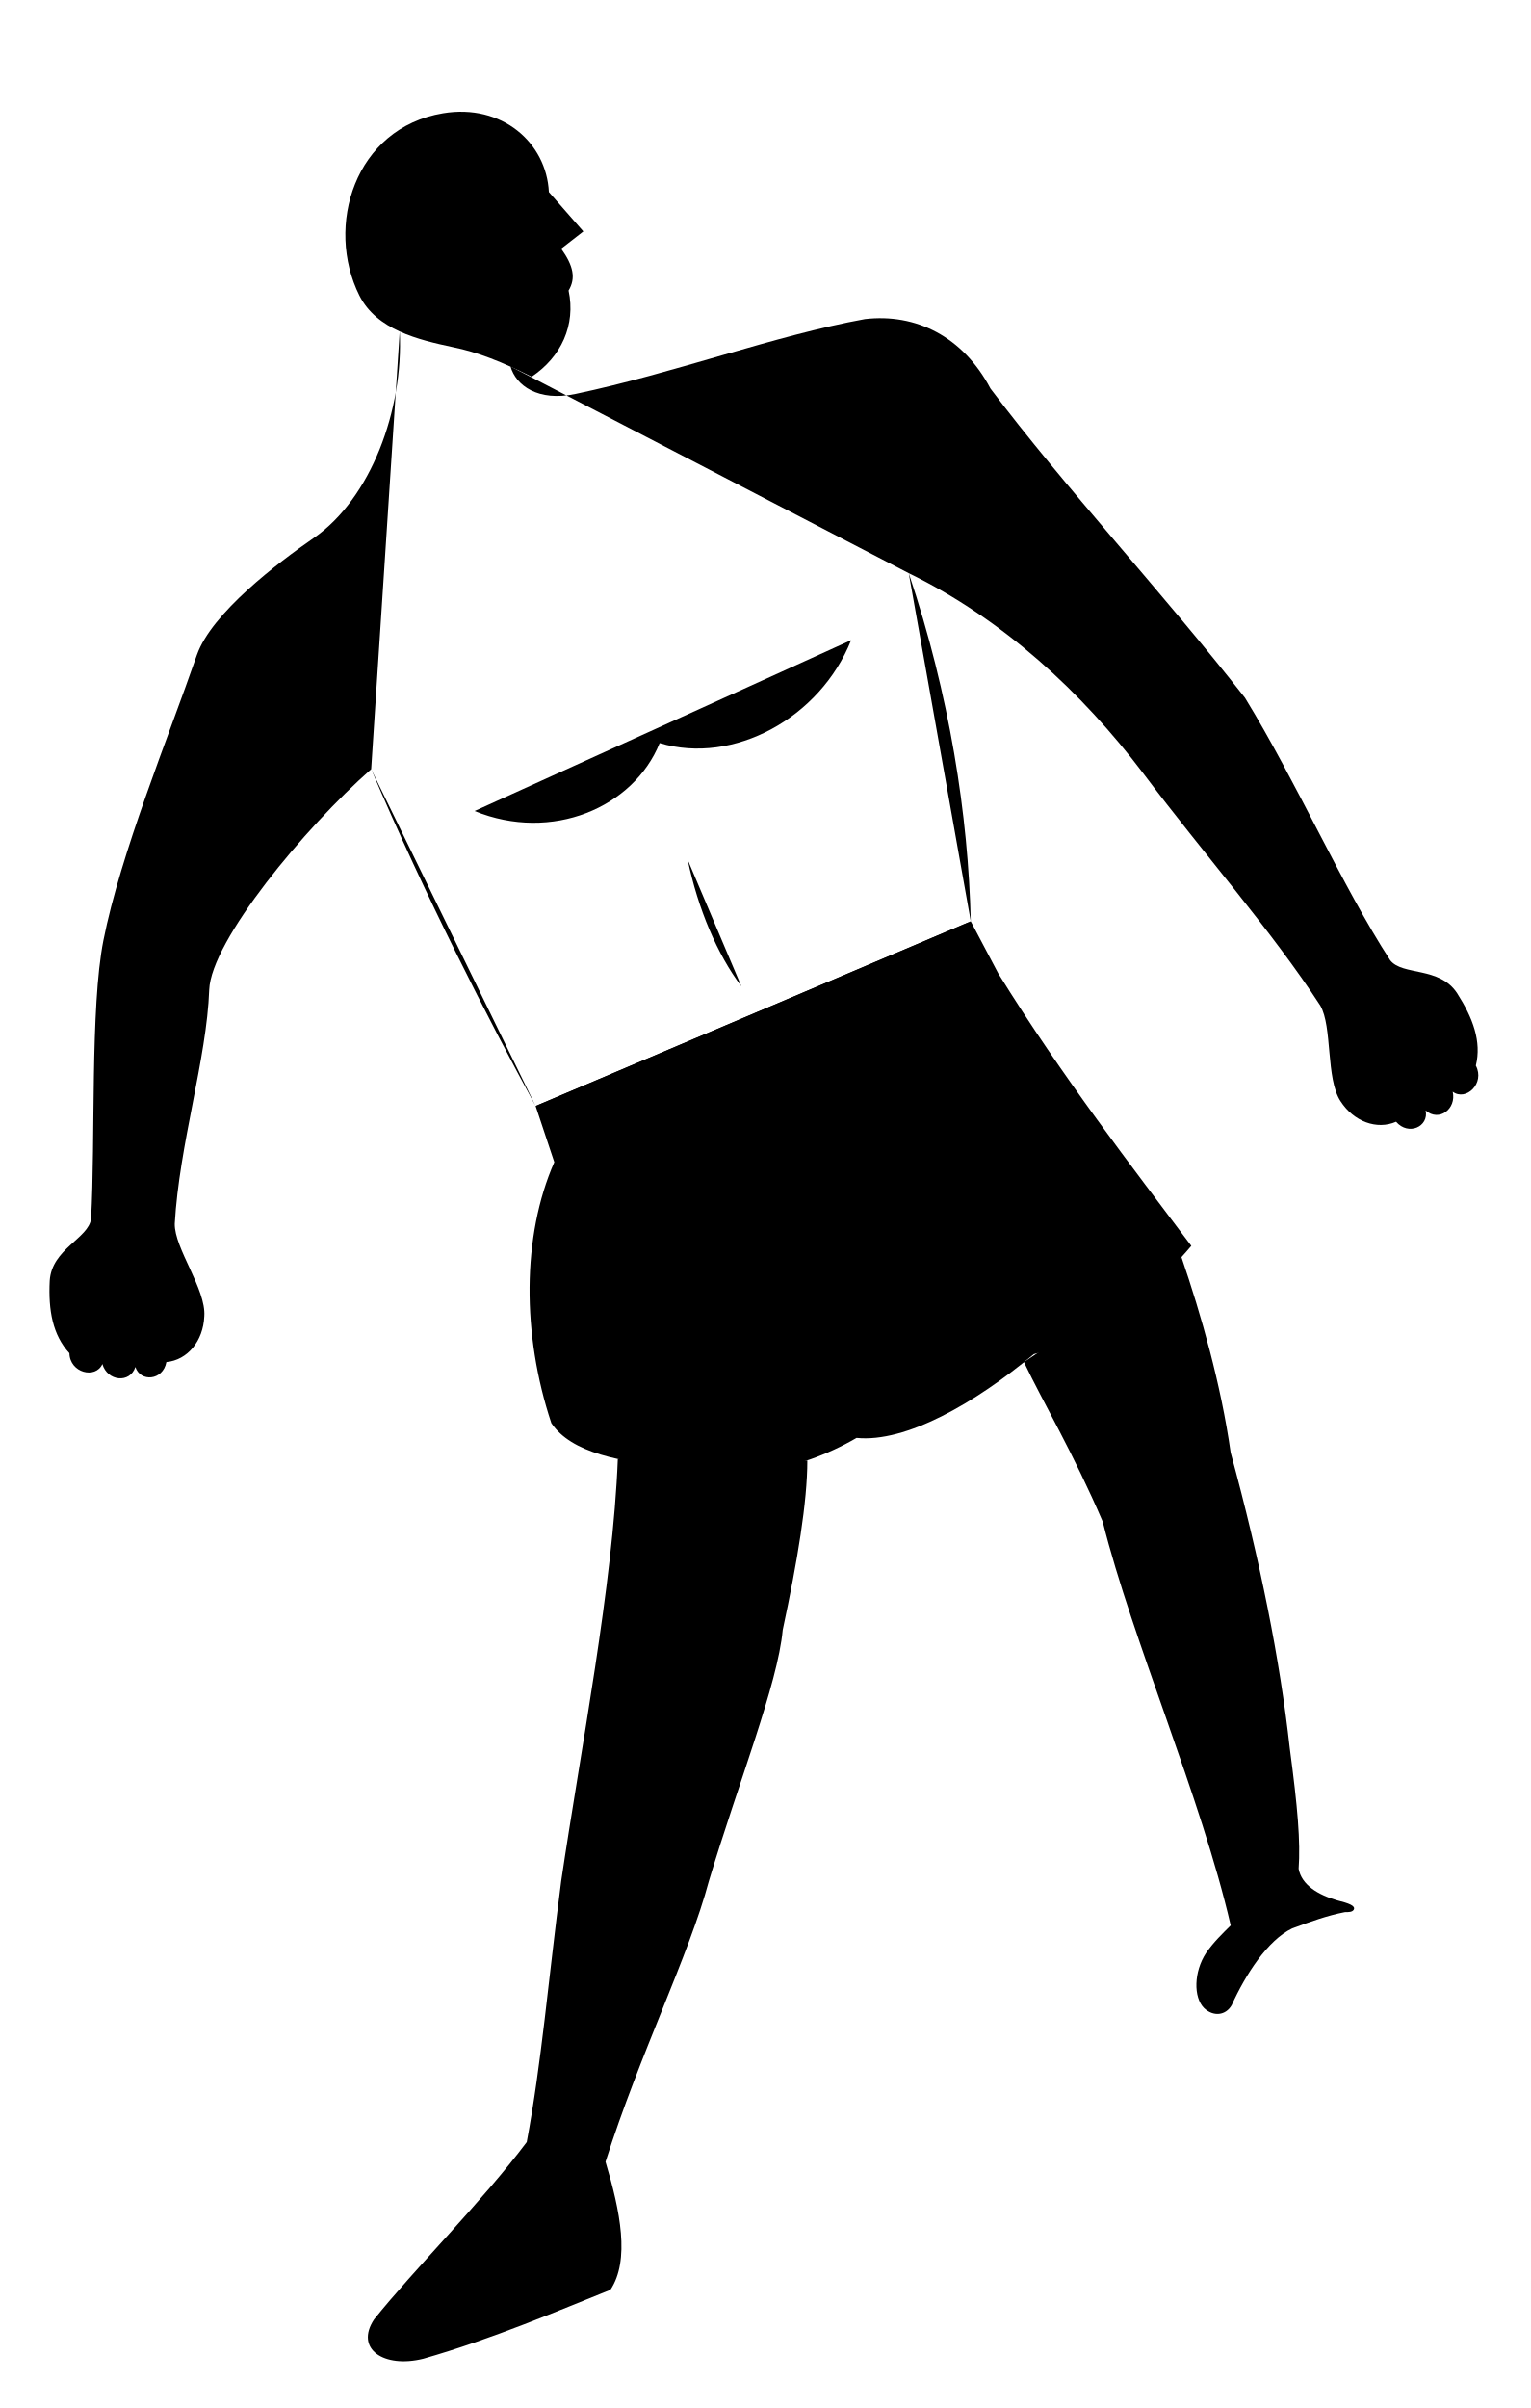
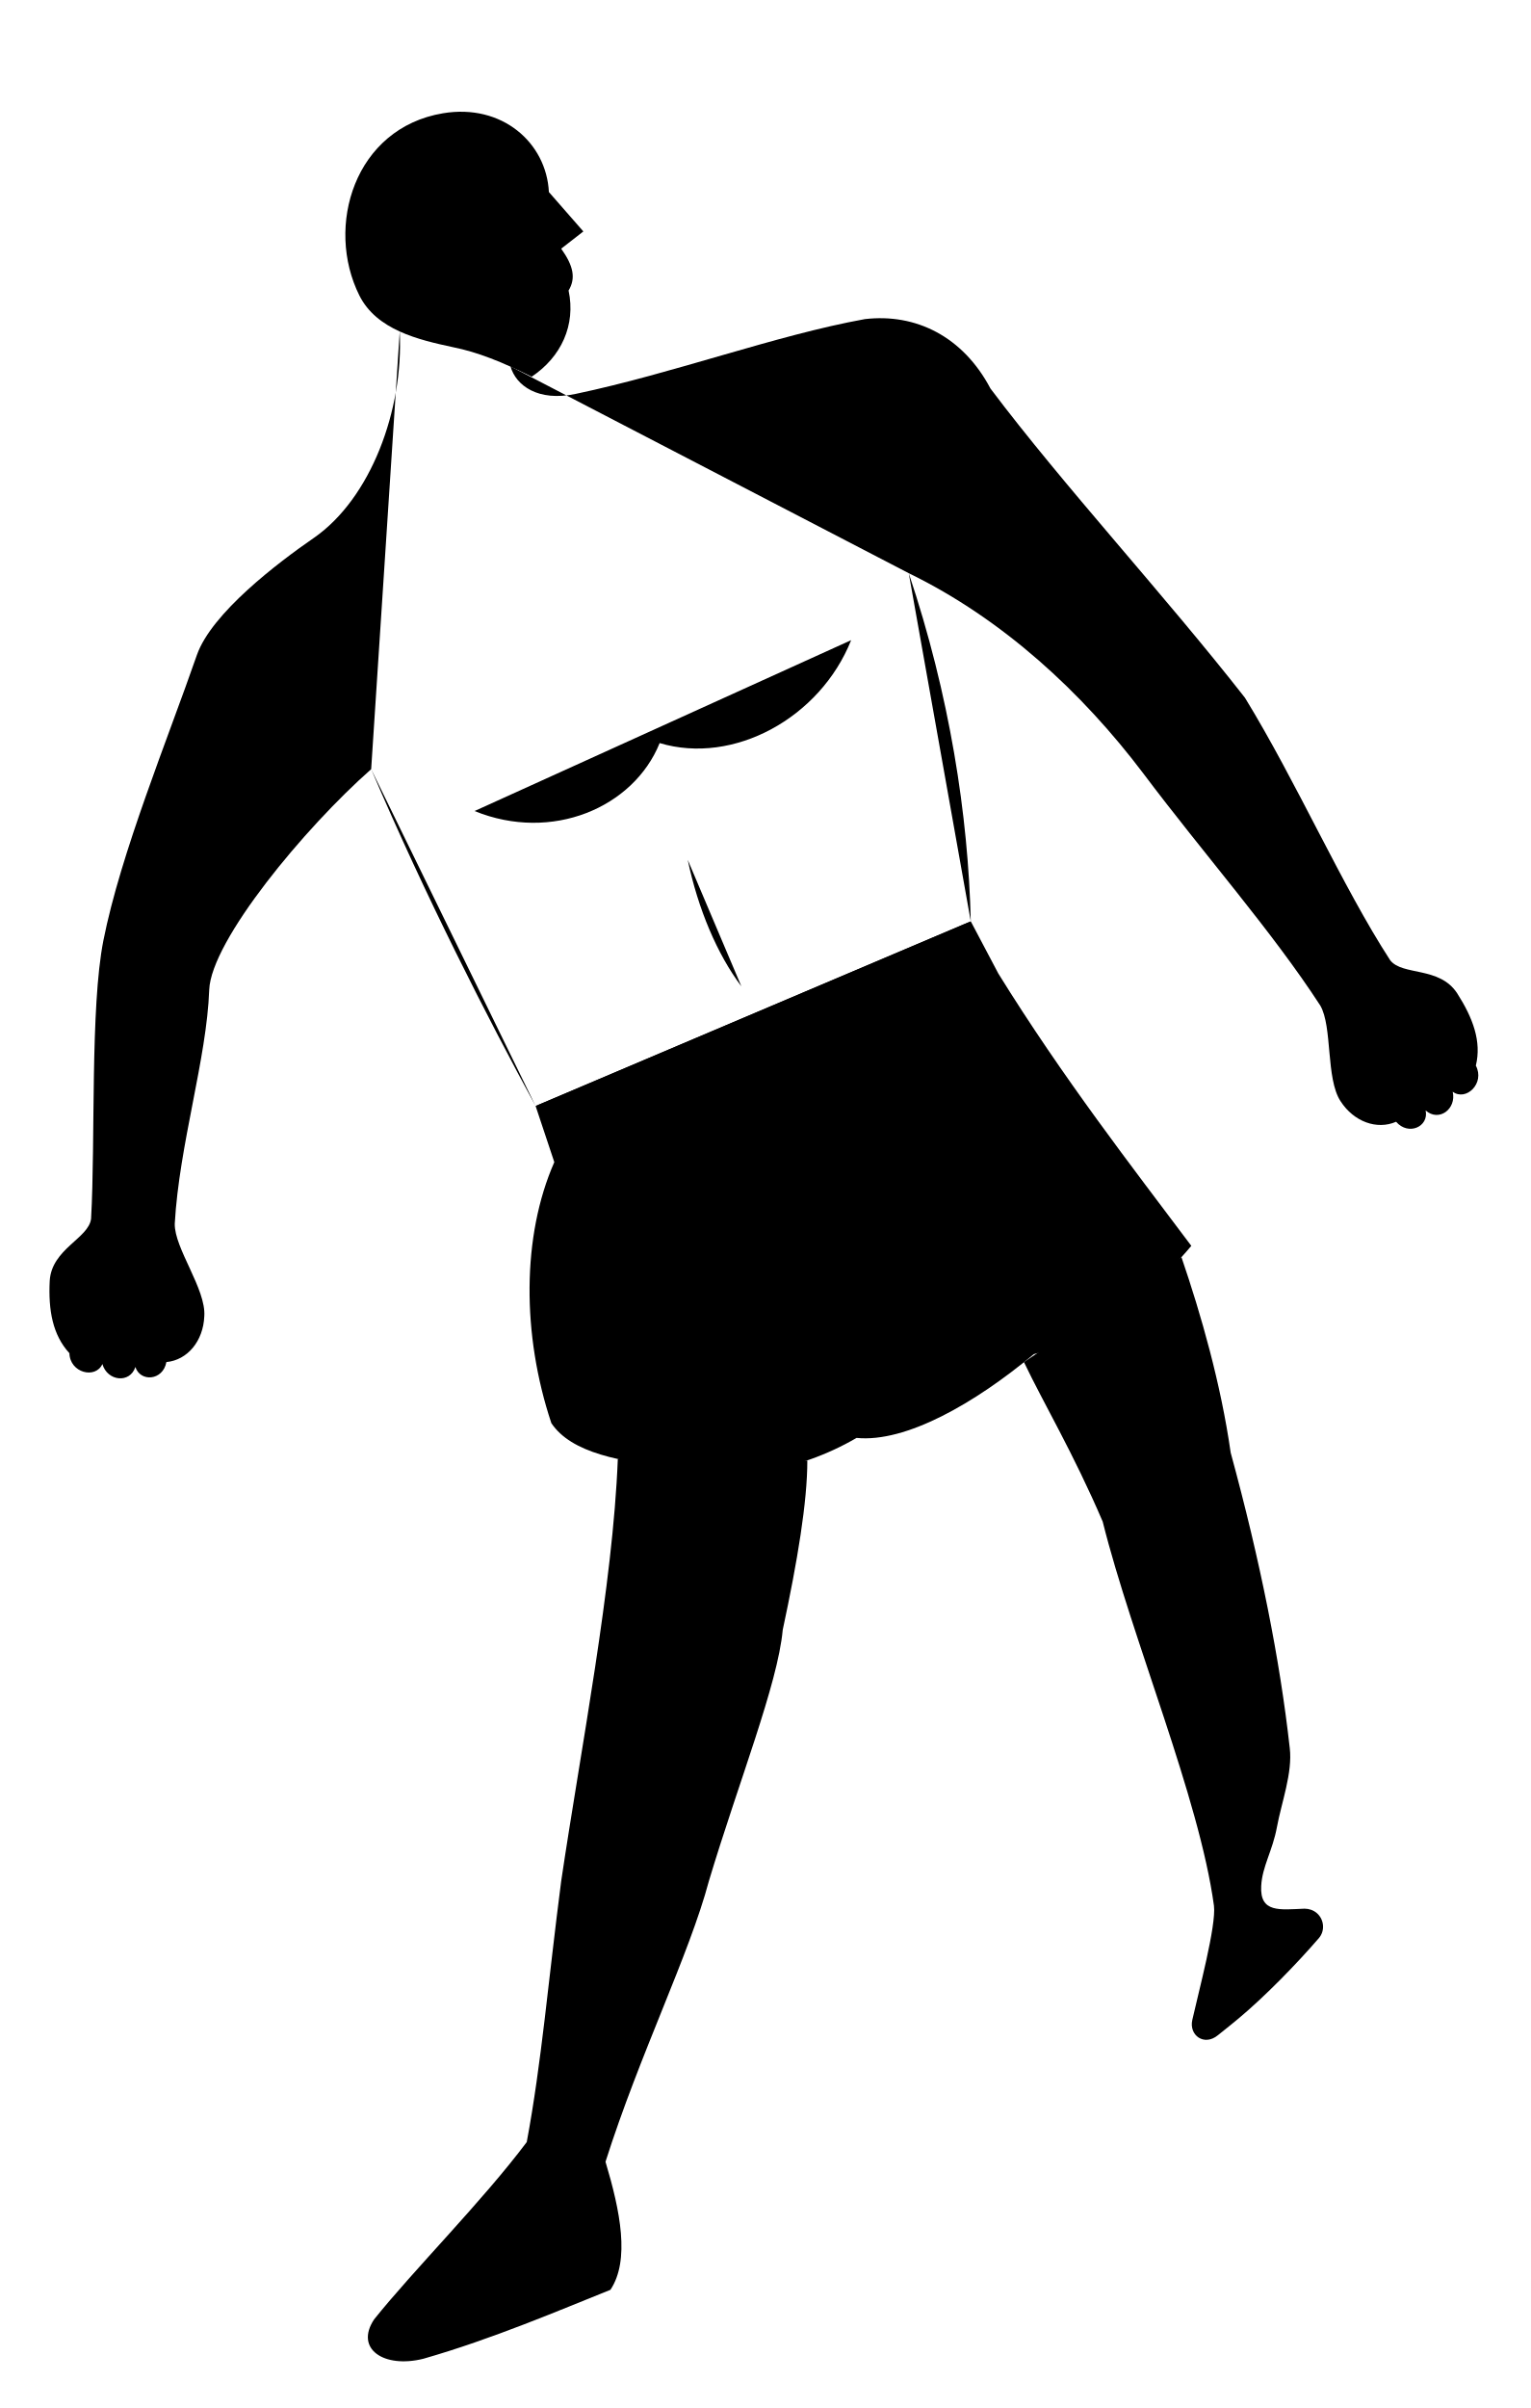
<svg xmlns="http://www.w3.org/2000/svg" viewBox="-112 -237 311 489">
  <g>
    <path d="M -39 -177 C -46 -191 -40 -211 -22 -214 C -10 -216 -1 -208 -0.5 -198 L 6.5 -190 L 2 -186.5 C 4.5 -183 5 -180.5 3.5 -178 C 5 -171 2 -164.5 -4 -160.5 C -10 -163.5 -15 -165.5 -20 -166.5 C -27 -168 -35.5 -170 -39 -177 Z" />
    <path class="fine" d="M -4.2 -192.6 C -6 -194.6 -8.8 -194.8 -10.8 -192.6 C -8.8 -191.4 -6.6 -191.4 -5 -192 M -2 -197.6 C -5.5 -198.8 -9.5 -198.6 -13 -196.8 M -3.3 -206.5 C -11 -204.5 -18 -198.5 -21.5 -190 M -23.5 -187.5 C -28 -186 -28 -179.5 -23.5 -179 M -22.5 -176 C -15 -172.5 -6 -173.5 2.5 -178.5 M 0 -172 C -2 -168.5 -4 -165.5 -6.5 -163.3 M -8 -172.8 C -10.5 -169.8 -13 -167.5 -15.5 -165.6" />
  </g>
  <g>
    <path d="M -30.8 -169.7 C -30 -153.7 -36.7 -135.8 -48.2 -127.8 C -55.6 -122.7 -69 -112.5 -72 -104 C -77.9 -87 -87.5 -63.7 -91 -46 C -93.7 -32.3 -92.6 -5.4 -93.5 10.5 C -94 14.5 -101.5 16.6 -101.9 23.1 C -102.2 29.1 -101.3 34.1 -97.9 37.8 C -97.8 41.8 -92.6 43.1 -91.2 40 C -90.2 43.5 -85.6 44 -84.5 40.6 C -83.5 43.7 -78.9 43.4 -78.2 39.6 C -73.9 39.2 -70.7 35.3 -70.5 30.3 C -70.1 24.8 -76.6 16.5 -76.5 11.5 C -75.6 -4.5 -70 -22 -69.5 -36 C -69.1 -46 -50.1 -68.9 -36.6 -80.8" />
    <path class="fine" d="M -70.7 32.3 C -76.6 33 -84.4 32.1 -90.1 27.7 M -91.2 40 C -91.7 37.2 -91.8 33.7 -91.2 30.3 M -84.5 40.6 C -84.8 38.6 -84.8 35 -84.4 32.3" />
  </g>
  <g>
    <path d="M -8.3 -162.6 C -7.2 -158.7 -2.7 -155.4 4.9 -157 C 24.9 -161.2 45.5 -168.9 63.7 -172.2 C 74 -173.4 83.6 -168.7 89.2 -158.1 C 104.1 -138.3 124.3 -116.5 140.9 -95.3 C 151.5 -78 160.6 -57.1 170.4 -42 C 172.9 -38.8 180.4 -40.8 184 -35.3 C 187.2 -30.3 189 -25.5 187.8 -20.6 C 189.7 -17 185.8 -13.3 183.1 -15.3 C 183.9 -11.8 180.3 -9.1 177.6 -11.5 C 178.3 -8.2 174.1 -6.3 171.6 -9.2 C 167.7 -7.5 163 -9.2 160.3 -13.4 C 157.3 -18 158.7 -28.5 156.2 -32.8 C 146.4 -47.9 132.6 -63.5 120.2 -80 C 107.8 -96.4 91.7 -111.3 72.6 -120.6" />
    <path class="fine" d="M 161.5 -11.8 C 167 -14.1 173.2 -18.8 176.1 -25.4 M 183.1 -15.3 C 182.2 -18.1 180.5 -21.1 178.3 -23.8 M 177.6 -11.5 C 176.9 -13.4 175.1 -16.4 173.3 -18.6" />
  </g>
  <g>
    <path d="M -36.6 -80.8 C -25.6 -55 -12.8 -30 -3.2 -12.4" />
    <path d="M 72.6 -120.6 C 80.9 -95.9 84.7 -71.4 85.2 -49.9" />
    <path class="fine" d="M -15.6 -72.3 C 0.1 -65.9 16.7 -73 22 -86.1 C 37 -81.6 54.6 -91.2 60.9 -107 M 27.7 -62.4 C 29.8 -52.4 33.7 -43.2 38.6 -36.7" />
  </g>
  <g>
    <path d="M -3.2 -12.4 C 29.4 -17.5 62.5 -31.6 85.2 -49.9 M 0.6 -0.9 C 34.1 -6.5 67.2 -20.5 90.8 -39.2" />
    <path d="M 85.2 -49.9 L 90.8 -39.3 C 104 -18 118 0 130 16 C 120 28 106 36 98 38 C 86 48 72 56 62 55 C 50 62 36 64 26 61 C 14 60 4 58 0 52 C -6 34 -6 14 0.6 -1 L -3.2 -12.4" />
    <path class="fine" d="M 20 -5.1 C 22 16 24 38 26 61 M 50 -15.4 C 54 6 58 30 62 55 M 76 -28.9 C 84 -8 92 14 98 38" />
  </g>
  <g>
    <path d="M 13.5 59.3 C 12.5 85 6 118 2 145 C -0.6 165 -2 182 -5 198 C -14 210 -28 224 -36 234 C -40 240 -34 244 -26 242 C -12 238 2 232 12 228 C 16 222 14 212 11 202 C 18 180 28 160 32 145 C 38 125 46 105 47 94 C 50 80 52 68 52 59.6" />
-     <path d="M 128 18.3 C 132 30 136 44 138 58 C 144 80 148 100 150 118 C 151.6 130 152.2 137 151.8 142.5 C 152.4 145.8 155.8 147.8 159.6 148.9 C 162 149.5 163.4 150 163 150.8 C 162.7 151.3 162 151.3 161.2 151.3 C 157.6 152 154.3 153.2 150.5 154.6 C 145.5 157 141 164 138.2 170.2 C 137 172.3 134.5 172.6 132.6 170.8 C 130.4 168.6 130.5 163.4 133 159.6 C 134.5 157.4 136.4 155.6 138 154 C 132 128 118 96 112 72 C 106 58 100 48 96 39.6" />
+     <path d="M 128 18.3 C 132 30 136 44 138 58 C 144 80 148 100 150 118 C 150.6 123 148.3 129.1 147.4 134 C 146.5 138.9 144.4 142 144.2 146 C 143.9 151.5 148 150.8 153 150.6 C 153.9 150.6 154.8 150.9 155.5 151.5 C 157 152.8 157.2 155.1 155.9 156.6 C 151.4 161.8 145.1 168.3 139.6 172.9 C 138.6 173.7 137.2 174.9 135.4 176.3 C 132.6 178.6 129.5 176.3 130.2 173.2 C 131.5 167.4 135.1 154 134.6 150 C 131.6 128 118 96 112 72 C 106 58 100 48 96 39.6" />
    <path class="fine" d="M 22 94 C 30 99 38 100 45 97 M 114 70 C 122 73 130 70 137 63" />
  </g>
</svg>
